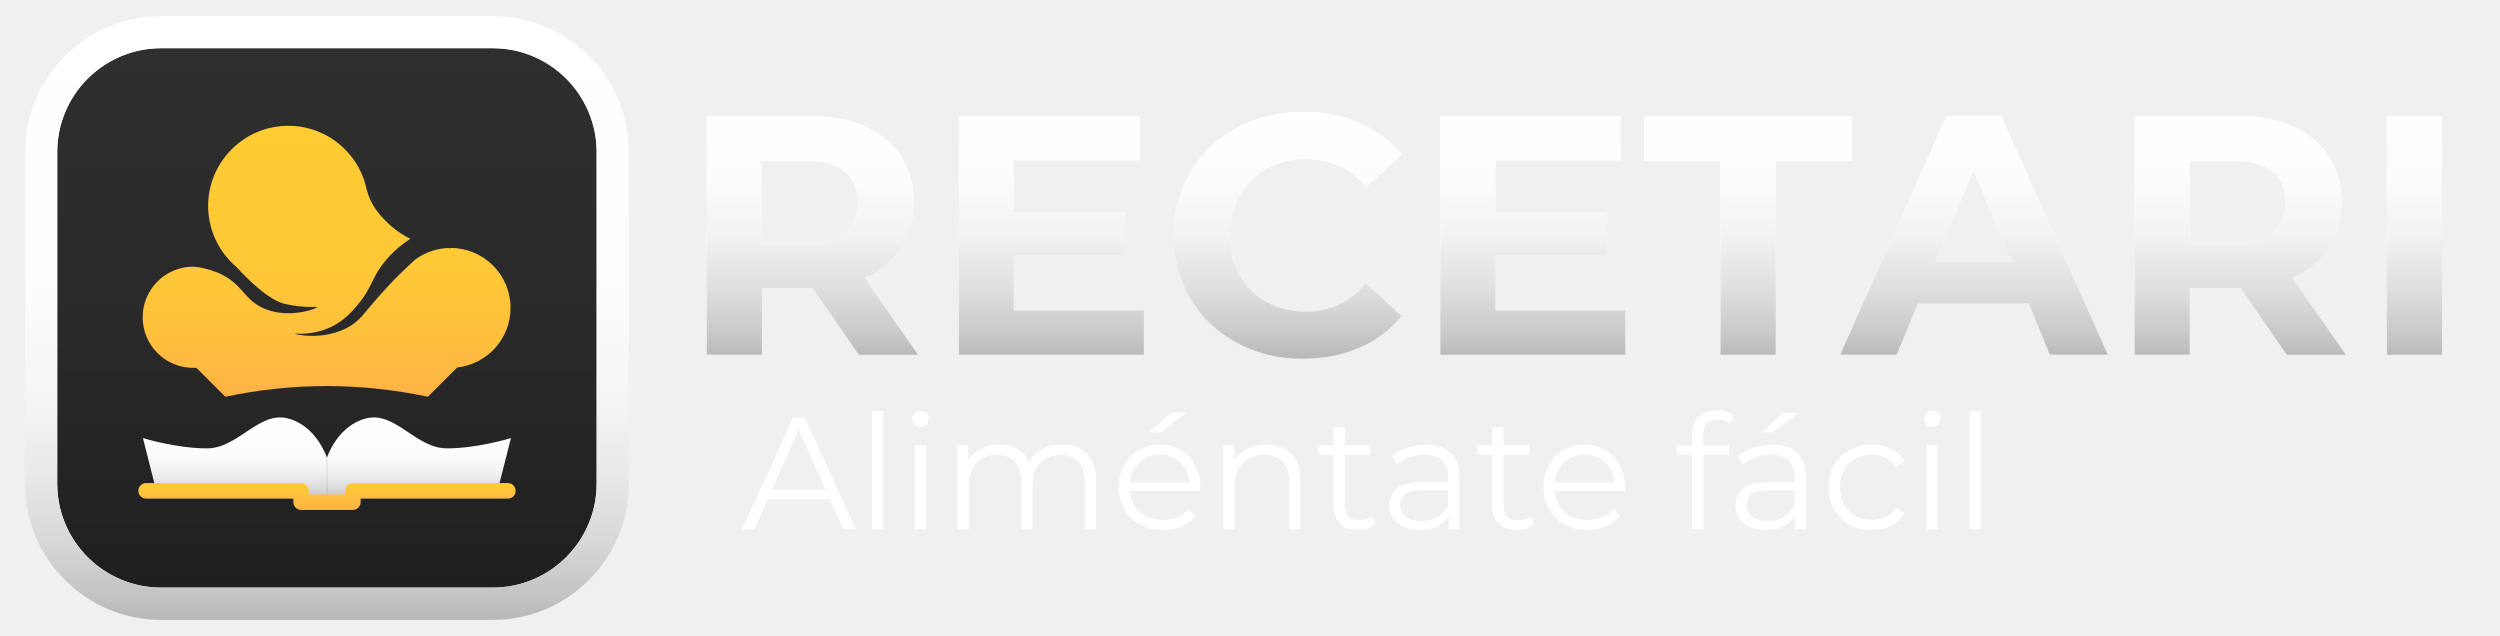
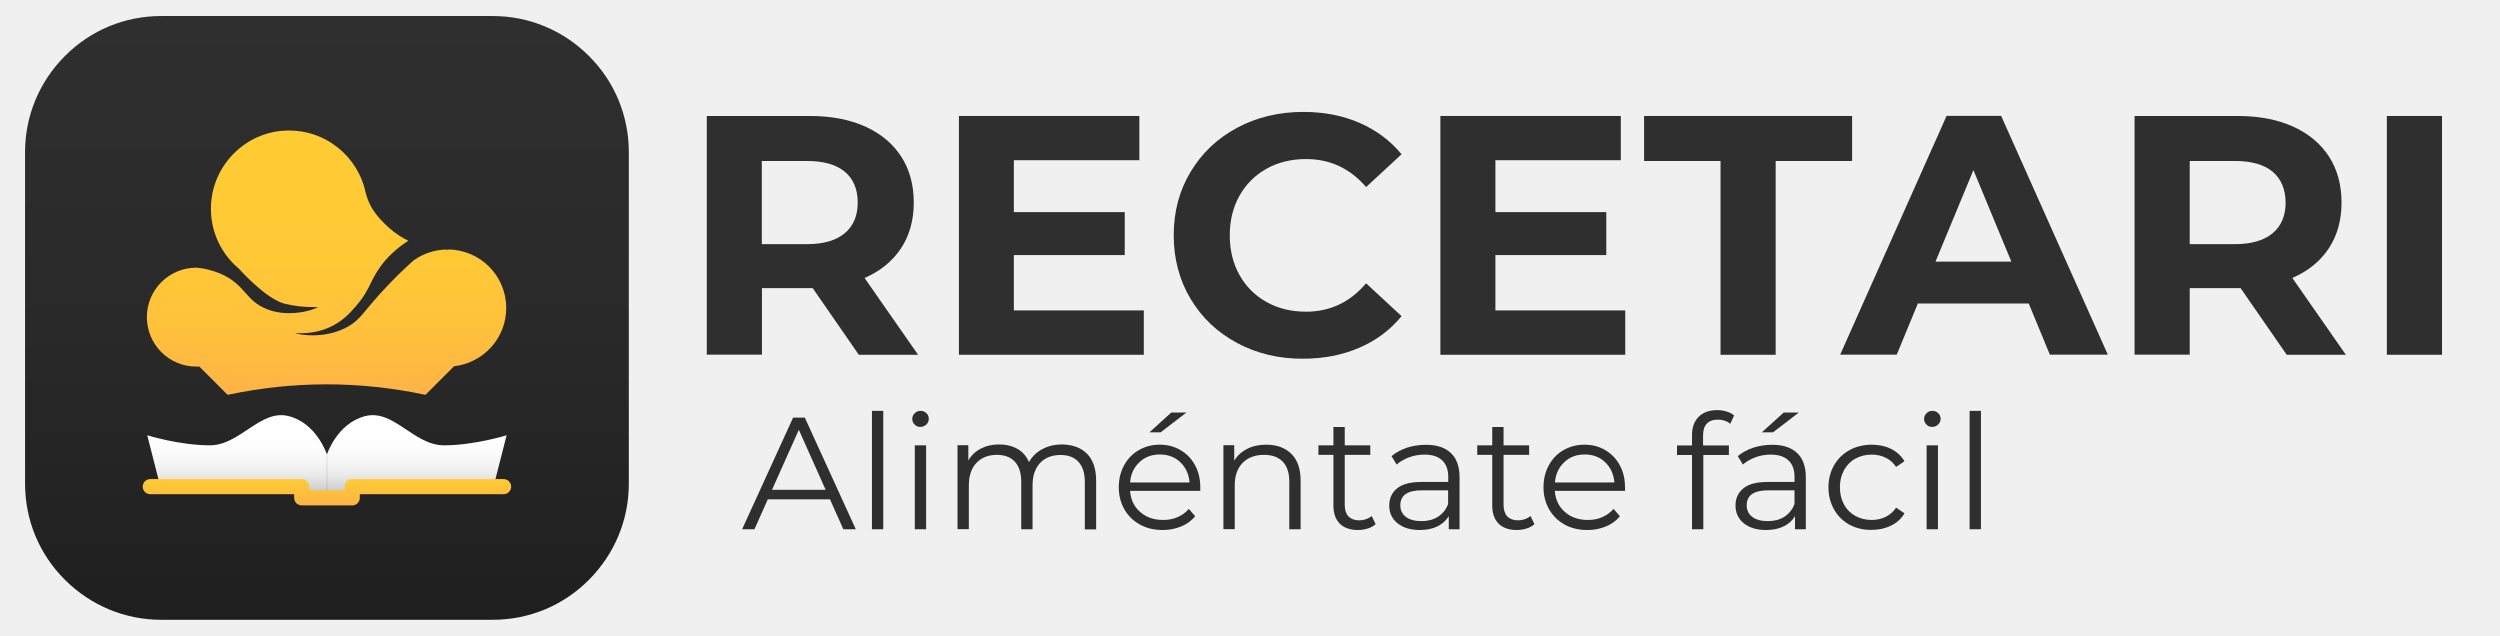
<svg xmlns="http://www.w3.org/2000/svg" version="1.1" id="Nombre_del_proyecto" x="0px" y="0px" viewBox="0 0 1966 500" style="enable-background:new 0 0 1966 500;" xml:space="preserve">
  <style type="text/css">
	.st0{display:none;}
	.st1{display:inline;}
	.st2{fill:#2F2F2F;}
	.st3{fill:#FFFFFF;}
	.st4{fill:none;stroke:#FFFFFF;stroke-width:12.194;stroke-linecap:round;stroke-linejoin:round;stroke-miterlimit:10;}
	.st5{fill:none;stroke:#000000;stroke-width:12.194;stroke-linecap:round;stroke-linejoin:round;stroke-miterlimit:10;}
	.st6{fill:url(#Marco_con_fondo_2_);}
	.st7{fill:url(#SVGID_1_);}
	.st8{fill:url(#SVGID_2_);}
	.st9{fill:none;stroke:url(#SVGID_3_);stroke-width:12.194;stroke-linecap:round;stroke-linejoin:round;stroke-miterlimit:10;}
	.st10{fill:url(#SVGID_4_);}
	.st11{fill:url(#SVGID_5_);}
	.st12{fill:url(#SVGID_6_);}
	.st13{fill:url(#SVGID_7_);}
	.st14{fill:url(#SVGID_8_);}
	.st15{fill:none;stroke:url(#SVGID_9_);stroke-width:12.194;stroke-linecap:round;stroke-linejoin:round;stroke-miterlimit:10;}
	.st16{fill:url(#SVGID_10_);}
	.st17{fill:url(#Marco_con_fondo_3_);}
	.st18{fill:url(#SVGID_11_);}
	.st19{fill:url(#SVGID_12_);}
	.st20{fill:none;stroke:url(#SVGID_13_);stroke-width:11.906;stroke-linecap:round;stroke-linejoin:round;stroke-miterlimit:10;}
	.st21{fill:url(#SVGID_14_);}
	.st22{fill:url(#Fondo_del_marco_1_);}
	.st23{fill:url(#Marco_3_);}
	.st24{fill:url(#SVGID_15_);}
	.st25{fill:url(#SVGID_16_);}
	.st26{fill:none;stroke:url(#SVGID_17_);stroke-width:12.194;stroke-linecap:round;stroke-linejoin:round;stroke-miterlimit:10;}
	.st27{fill:url(#SVGID_18_);}
	.st28{display:none;opacity:0.3;fill:url(#Área_estandarizada_para_el_ícono_2_);}
	.st29{fill:url(#SVGID_19_);}
	.st30{fill:url(#SVGID_20_);}
	.st31{fill:url(#SVGID_21_);}
	.st32{fill:url(#SVGID_22_);}
	.st33{fill:url(#SVGID_23_);}
	.st34{fill:url(#SVGID_24_);}
	.st35{fill:url(#SVGID_25_);}
	.st36{fill:url(#SVGID_26_);}
	.st37{fill:url(#SVGID_27_);}
	.st38{fill:url(#SVGID_28_);}
	.st39{fill:url(#SVGID_29_);}
	.st40{fill:url(#SVGID_30_);}
	.st41{fill:url(#SVGID_31_);}
	.st42{fill:url(#SVGID_32_);}
	.st43{fill:url(#SVGID_33_);}
	.st44{fill:url(#SVGID_34_);}
	.st45{fill:url(#SVGID_35_);}
	.st46{fill:url(#SVGID_36_);}
	.st47{fill:url(#SVGID_37_);}
	.st48{fill:url(#SVGID_38_);}
	.st49{fill:none;stroke:url(#SVGID_39_);stroke-width:15;stroke-linecap:round;stroke-linejoin:round;stroke-miterlimit:10;}
	.st50{fill:url(#SVGID_40_);}
	.st51{display:none;opacity:0.3;fill:url(#Área_estandarizada_para_el_ícono_3_);}
	.st52{fill:#1F1F1F;}
	.st53{fill:url(#Degradado_Oscuro_1_);}
	.st54{fill:#B8B8B8;}
	.st55{fill:url(#Degradado_Claro_1_);}
	.st56{fill:#FFB347;}
	.st57{fill:#FFCC33;}
	.st58{fill:url(#Degradado_Principal_1_);}
	.st59{fill:none;stroke:#EDFF00;stroke-miterlimit:10;}
	.st60{fill:#999999;}
	.st61{display:inline;fill:#AA0707;}
	.st62{display:inline;fill:#DD5757;}
</style>
  <g id="Fondos_1_" class="st0">
-     <rect x="0.1" class="st1" width="1965.8" height="500" />
-   </g>
-   <g id="Oscuro_Horizontal_1_">
-     <g id="Logo_1_">
-       <g id="Marco_1_">
-         <linearGradient id="Fondo_del_marco_1_" gradientUnits="userSpaceOnUse" x1="257.146" y1="37.94" x2="257.146" y2="462.06">
-           <stop offset="0" style="stop-color:#2F2F2F" />
-           <stop offset="0.53" style="stop-color:#292929" />
-           <stop offset="1" style="stop-color:#1F1F1F" />
-         </linearGradient>
-         <path id="Fondo_del_marco" class="st22" d="M387.4,37.9H126.8c-45.2,0-81.8,36.6-81.8,81.8v260.6c0,45.2,36.6,81.8,81.8,81.8     h260.6c45.2,0,81.8-36.6,81.8-81.8V119.7C469.2,74.5,432.6,37.9,387.4,37.9z" />
-         <linearGradient id="Marco_3_" gradientUnits="userSpaceOnUse" x1="257.146" y1="487.34" x2="257.146" y2="12.66">
-           <stop offset="0" style="stop-color:#B8B8B8" />
-           <stop offset="3.082472e-02" style="stop-color:#C1C1C1" />
-           <stop offset="0.129" style="stop-color:#D8D8D8" />
-           <stop offset="0.243" style="stop-color:#E9E9E9" />
-           <stop offset="0.38" style="stop-color:#F6F6F6" />
-           <stop offset="0.565" style="stop-color:#FDFDFD" />
-           <stop offset="1" style="stop-color:#FFFFFF" />
-         </linearGradient>
-         <path id="Marco_2_" class="st23" d="M387.4,37.9c45.2,0,81.8,36.6,81.8,81.8v260.6c0,45.2-36.6,81.8-81.8,81.8H126.8     c-45.2,0-81.8-36.6-81.8-81.8V119.7c0-45.2,36.6-81.8,81.8-81.8H387.4 M387.4,12.7H126.8c-28.6,0-55.5,11.1-75.7,31.4     c-20.2,20.2-31.4,47.1-31.4,75.7v260.6c0,28.6,11.1,55.5,31.4,75.7c20.2,20.2,47.1,31.4,75.7,31.4h260.6     c28.6,0,55.5-11.1,75.7-31.4s31.4-47.1,31.4-75.7V119.7c0-28.6-11.1-55.5-31.4-75.7S416,12.7,387.4,12.7L387.4,12.7z" />
-       </g>
+ </g>
+   <g id="Claro_Horizontal_2_">
+     <g id="Logo_2_">
+       <linearGradient id="Marco_con_fondo_2_" gradientUnits="userSpaceOnUse" x1="257.146" y1="12.66" x2="257.146" y2="487.34">
+         <stop offset="0" style="stop-color:#2F2F2F" />
+         <stop offset="0.53" style="stop-color:#292929" />
+         <stop offset="1" style="stop-color:#1F1F1F" />
+       </linearGradient>
+       <path id="Marco_con_fondo" class="st6" d="M463.1,44c-20.2-20.2-47.1-31.4-75.7-31.4H126.8c-28.6,0-55.5,11.1-75.7,31.4    c-20.2,20.2-31.4,47.1-31.4,75.7v260.6c0,28.6,11.1,55.5,31.4,75.7s47.1,31.4,75.7,31.4h260.6c28.6,0,55.5-11.1,75.7-31.4    s31.4-47.1,31.4-75.7V119.7C494.5,91.1,483.4,64.2,463.1,44z" />
+     </g>
+     <g id="Textos_5_">
      <g>
-         <linearGradient id="SVGID_1_" gradientUnits="userSpaceOnUse" x1="329.496" y1="394.903" x2="329.496" y2="328.322">
-           <stop offset="6.926126e-08" style="stop-color:#B8B8B8" />
-           <stop offset="2.116860e-02" style="stop-color:#BDBDBD" />
-           <stop offset="0.134" style="stop-color:#D5D5D5" />
-           <stop offset="0.262" style="stop-color:#E8E8E8" />
-           <stop offset="0.412" style="stop-color:#F5F5F5" />
-           <stop offset="0.607" style="stop-color:#FDFDFD" />
-           <stop offset="1" style="stop-color:#FFFFFF" />
-         </linearGradient>
-         <path class="st7" d="M257.1,359.9c0,0,8.1-25.2,30.9-30.9c22.8-5.7,39,23.6,63.4,23.6c24.4,0,50.4-8.1,50.4-8.1L391.3,386H277.5     v8.9h-20.3V359.9z" />
-         <linearGradient id="SVGID_2_" gradientUnits="userSpaceOnUse" x1="184.796" y1="394.903" x2="184.796" y2="328.322">
-           <stop offset="6.926126e-08" style="stop-color:#B8B8B8" />
-           <stop offset="2.116860e-02" style="stop-color:#BDBDBD" />
-           <stop offset="0.134" style="stop-color:#D5D5D5" />
-           <stop offset="0.262" style="stop-color:#E8E8E8" />
-           <stop offset="0.412" style="stop-color:#F5F5F5" />
-           <stop offset="0.607" style="stop-color:#FDFDFD" />
-           <stop offset="1" style="stop-color:#FFFFFF" />
-         </linearGradient>
-         <path class="st8" d="M257.1,359.9c0,0-8.1-25.2-30.9-30.9c-22.8-5.7-39,23.6-63.4,23.6s-50.4-8.1-50.4-8.1l10.5,41.5h113.9v8.9     h20.3V359.9z" />
-         <g>
-           <linearGradient id="SVGID_3_" gradientUnits="userSpaceOnUse" x1="257.146" y1="379.864" x2="257.146" y2="401">
-             <stop offset="0" style="stop-color:#FFCC33" />
-             <stop offset="1" style="stop-color:#FFB347" />
-           </linearGradient>
-           <polyline class="st9" points="114.9,386 236.8,386 236.8,394.9 277.5,394.9 277.5,386 399.4,386     " />
-         </g>
-         <linearGradient id="SVGID_4_" gradientUnits="userSpaceOnUse" x1="257.146" y1="99" x2="257.146" y2="311.985">
-           <stop offset="0" style="stop-color:#FFCC33" />
-           <stop offset="0.473" style="stop-color:#FFC935" />
-           <stop offset="0.764" style="stop-color:#FFC13C" />
-           <stop offset="1" style="stop-color:#FFB347" />
-         </linearGradient>
-         <path class="st10" d="M186.3,210.3c-14.3-12-23.2-30.2-22.6-50.5c1.1-32.7,27.5-59.4,60.2-60.8c31.7-1.4,58.5,20.7,64.5,50.3     c2.9,10.6,8,18.2,18.3,27.7c5.2,4.7,10.7,8.2,16,10.8c-5,3.2-9.1,6.5-12.6,9.8c-5.2,4.9-8.9,9.6-11.6,13.6     c-2.3,3.5-4,6.7-5.5,9.8c-3,6-5.7,11.7-12.4,19.5c-4.1,4.8-9.4,10.8-17.9,15.4c-15.7,8.6-30.9,6.1-30.9,6.5     c0,0.5,23.2,6,43.1-5.7c8.8-5.2,11-10.2,24.4-25.2c3.4-3.8,6.7-7.3,9.8-10.6c3.4-3.5,6.7-6.7,9.6-9.5c3-2.9,5.8-5.4,8.1-7.5     c0,0,0,0,0,0h0c0.3-0.2,0.6-0.4,0.9-0.6c7.4-5.1,16.2-8.1,25.8-8.3l-0.2,0.8l1.1-0.8c26,0,47.1,21.1,47.1,47.1     c0,24.3-18.4,44.3-42,46.9l-23,23c-53.1-11.2-106.2-11.2-159.3,0l-22.8-22.8c-0.8,0-1.6,0.1-2.4,0.1c-22,0-39.8-17.8-39.8-39.8     s17.8-39.8,39.8-39.8c3.8,0.3,8.9,1.1,14.5,3c1.2,0.4,2.4,0.8,3.6,1.3c0,0,0,0,0.1,0c1,0.4,2,0.8,3,1.3c17,8.1,18.3,18.9,31.7,26     c19.9,10.6,44.8,1.4,44.7,0c0,0-12.2,0.9-26-2.4C207.9,235,186.3,210.3,186.3,210.3z" />
-       </g>
-     </g>
-     <linearGradient id="Área_estandarizada_para_el_ícono_2_" gradientUnits="userSpaceOnUse" x1="257.146" y1="401" x2="257.146" y2="99">
-       <stop offset="0" style="stop-color:#B8B8B8" />
-       <stop offset="0.106" style="stop-color:#C9C9C9" />
-       <stop offset="0.3" style="stop-color:#E1E1E1" />
-       <stop offset="0.505" style="stop-color:#F2F2F2" />
-       <stop offset="0.728" style="stop-color:#FCFCFC" />
-       <stop offset="1" style="stop-color:#FFFFFF" />
-     </linearGradient>
-     <rect id="Área_estandarizada_para_el_ícono_1_" x="106.1" y="99" class="st28" width="302" height="302" />
-     <g id="Textos_1_">
-       <g>
-         <path class="st3" d="M652.7,392.7h-48.9l-10.5,23.5h-9.7l40.1-87.8h9.2l40.1,87.8h-9.8L652.7,392.7z M649.3,385.2l-21.1-47.2     l-21.1,47.2H649.3z" />
-         <path class="st3" d="M685.7,323.1h8.9v93.1h-8.9V323.1z" />
-         <path class="st3" d="M719.3,333.9c-1.3-1.3-1.9-2.8-1.9-4.5c0-1.7,0.6-3.1,1.9-4.4c1.3-1.3,2.8-1.9,4.6-1.9     c1.8,0,3.4,0.6,4.6,1.8c1.3,1.2,1.9,2.7,1.9,4.3c0,1.8-0.6,3.4-1.9,4.6c-1.3,1.3-2.8,1.9-4.6,1.9     C722.1,335.8,720.6,335.2,719.3,333.9z M719.4,350.2h8.9v66h-8.9V350.2z" />
-         <path class="st3" d="M854.9,356.9c4.7,4.8,7.1,11.8,7.1,21.1v38.3h-8.9v-37.4c0-6.9-1.7-12.1-5-15.7c-3.3-3.6-8-5.4-14-5.4     c-6.9,0-12.2,2.1-16.2,6.3c-3.9,4.2-5.9,10.1-5.9,17.5v34.6h-8.9v-37.4c0-6.9-1.7-12.1-5-15.7c-3.3-3.6-8-5.4-14.1-5.4     c-6.8,0-12.1,2.1-16.1,6.3c-4,4.2-6,10.1-6,17.5v34.6h-8.9v-66h8.5v12c2.3-4,5.6-7.1,9.8-9.3c4.2-2.2,9-3.3,14.4-3.3     c5.5,0,10.3,1.2,14.4,3.5c4.1,2.3,7.1,5.8,9.1,10.4c2.4-4.3,5.9-7.8,10.5-10.2c4.6-2.5,9.8-3.7,15.6-3.7     C843.7,349.7,850.2,352.1,854.9,356.9z" />
-         <path class="st3" d="M943.9,386h-55.2c0.5,6.9,3.1,12.4,7.9,16.6c4.8,4.2,10.8,6.3,18.1,6.3c4.1,0,7.9-0.7,11.3-2.2     c3.4-1.5,6.4-3.6,8.9-6.5l5,5.8c-2.9,3.5-6.6,6.2-11,8c-4.4,1.8-9.2,2.8-14.5,2.8c-6.8,0-12.8-1.4-18-4.3     c-5.2-2.9-9.3-6.9-12.2-12c-2.9-5.1-4.4-10.9-4.4-17.3c0-6.4,1.4-12.2,4.2-17.3c2.8-5.1,6.6-9.1,11.5-11.9     c4.9-2.8,10.4-4.3,16.5-4.3c6.1,0,11.6,1.4,16.4,4.3c4.8,2.8,8.7,6.8,11.4,11.9c2.8,5.1,4.1,10.8,4.1,17.4L943.9,386z M896,363.5     c-4.3,4.1-6.8,9.3-7.3,15.9h46.8c-0.6-6.5-3-11.8-7.3-15.9c-4.3-4.1-9.7-6.1-16.1-6.1C905.7,357.4,900.3,359.4,896,363.5z      M921.1,324.4H933l-20.3,15.6h-8.8L921.1,324.4z" />
-         <path class="st3" d="M1015.5,356.9c4.9,4.8,7.3,11.8,7.3,21v38.3h-8.9v-37.4c0-6.9-1.7-12.1-5.1-15.7c-3.4-3.6-8.3-5.4-14.7-5.4     c-7.1,0-12.7,2.1-16.9,6.3c-4.1,4.2-6.2,10.1-6.2,17.5v34.6h-8.9v-66h8.5v12.2c2.4-4,5.8-7.1,10.1-9.3c4.3-2.2,9.3-3.3,15-3.3     C1004.1,349.7,1010.6,352.1,1015.5,356.9z" />
-         <path class="st3" d="M1081.8,412.2c-1.7,1.5-3.7,2.7-6.2,3.4c-2.5,0.8-5,1.2-7.7,1.2c-6.2,0-11-1.7-14.3-5c-3.3-3.3-5-8.1-5-14.2     v-39.9h-11.8v-7.5h11.8v-14.4h8.9v14.4h20.1v7.5h-20.1v39.4c0,3.9,1,6.9,2.9,9c2,2,4.8,3.1,8.5,3.1c1.8,0,3.6-0.3,5.3-0.9     c1.7-0.6,3.2-1.4,4.5-2.5L1081.8,412.2z" />
-         <path class="st3" d="M1140.9,356.2c4.6,4.3,6.9,10.7,6.9,19.1v40.9h-8.5v-10.3c-2,3.4-5,6.1-8.8,8c-3.9,1.9-8.5,2.9-13.9,2.9     c-7.4,0-13.2-1.8-17.6-5.3c-4.3-3.5-6.5-8.2-6.5-13.9c0-5.6,2-10.1,6.1-13.5c4.1-3.4,10.5-5.1,19.4-5.1h20.9v-4     c0-5.7-1.6-10-4.8-13c-3.2-3-7.8-4.5-13.9-4.5c-4.2,0-8.2,0.7-12,2.1c-3.8,1.4-7.1,3.3-9.9,5.7l-4-6.6c3.3-2.8,7.4-5,12-6.6     c4.7-1.5,9.6-2.3,14.8-2.3C1129.7,349.7,1136.3,351.9,1140.9,356.2z M1130.8,406.4c3.6-2.3,6.3-5.6,8-10v-10.8h-20.7     c-11.3,0-16.9,3.9-16.9,11.8c0,3.8,1.5,6.9,4.4,9.1c2.9,2.2,7,3.3,12.3,3.3C1122.9,409.8,1127.2,408.7,1130.8,406.4z" />
-         <path class="st3" d="M1206.7,412.2c-1.7,1.5-3.7,2.7-6.2,3.4c-2.5,0.8-5,1.2-7.7,1.2c-6.2,0-11-1.7-14.3-5c-3.3-3.3-5-8.1-5-14.2     v-39.9h-11.8v-7.5h11.8v-14.4h8.9v14.4h20.1v7.5h-20.1v39.4c0,3.9,1,6.9,2.9,9c2,2,4.8,3.1,8.5,3.1c1.8,0,3.6-0.3,5.3-0.9     c1.7-0.6,3.2-1.4,4.5-2.5L1206.7,412.2z" />
-         <path class="st3" d="M1277.9,386h-55.2c0.5,6.9,3.1,12.4,7.9,16.6c4.8,4.2,10.8,6.3,18.1,6.3c4.1,0,7.9-0.7,11.3-2.2     c3.4-1.5,6.4-3.6,8.9-6.5l5,5.8c-2.9,3.5-6.6,6.2-11,8c-4.4,1.8-9.2,2.8-14.5,2.8c-6.8,0-12.8-1.4-18-4.3     c-5.2-2.9-9.3-6.9-12.2-12c-2.9-5.1-4.4-10.9-4.4-17.3c0-6.4,1.4-12.2,4.2-17.3c2.8-5.1,6.6-9.1,11.5-11.9     c4.9-2.8,10.4-4.3,16.5-4.3c6.1,0,11.6,1.4,16.4,4.3c4.8,2.8,8.7,6.8,11.4,11.9c2.8,5.1,4.1,10.8,4.1,17.4L1277.9,386z      M1230.1,363.5c-4.3,4.1-6.8,9.3-7.3,15.9h46.8c-0.6-6.5-3-11.8-7.3-15.9c-4.3-4.1-9.7-6.1-16.1-6.1     C1239.7,357.4,1234.4,359.4,1230.1,363.5z" />
-         <path class="st3" d="M1342.2,333.2c-2,2.1-2.9,5.2-2.9,9.3v7.8h20.3v7.5h-20.1v58.4h-8.9v-58.4h-11.8v-7.5h11.8v-8.2     c0-6,1.7-10.8,5.2-14.3c3.5-3.5,8.4-5.3,14.7-5.3c2.5,0,4.9,0.4,7.3,1.1c2.3,0.7,4.3,1.7,5.9,3.1l-3,6.6     c-2.6-2.2-5.9-3.3-9.8-3.3C1347,330,1344.1,331.1,1342.2,333.2z" />
-         <path class="st3" d="M1413.2,356.2c4.6,4.3,6.9,10.7,6.9,19.1v40.9h-8.5v-10.3c-2,3.4-5,6.1-8.8,8c-3.9,1.9-8.5,2.9-13.9,2.9     c-7.4,0-13.2-1.8-17.6-5.3c-4.3-3.5-6.5-8.2-6.5-13.9c0-5.6,2-10.1,6.1-13.5c4.1-3.4,10.5-5.1,19.4-5.1h20.9v-4     c0-5.7-1.6-10-4.8-13c-3.2-3-7.8-4.5-13.9-4.5c-4.2,0-8.2,0.7-12,2.1c-3.8,1.4-7.1,3.3-9.9,5.7l-4-6.6c3.3-2.8,7.4-5,12-6.6     c4.7-1.5,9.6-2.3,14.8-2.3C1402,349.7,1408.6,351.9,1413.2,356.2z M1403.2,406.4c3.6-2.3,6.3-5.6,8-10v-10.8h-20.7     c-11.3,0-16.9,3.9-16.9,11.8c0,3.8,1.5,6.9,4.4,9.1c2.9,2.2,7,3.3,12.3,3.3C1395.3,409.8,1399.6,408.7,1403.2,406.4z      M1402.7,324.4h11.9l-20.3,15.6h-8.8L1402.7,324.4z" />
-         <path class="st3" d="M1454.4,412.6c-5.1-2.8-9.2-6.8-12.1-12c-2.9-5.1-4.4-10.9-4.4-17.4c0-6.4,1.5-12.2,4.4-17.3     c2.9-5.1,7-9.1,12.1-11.9c5.1-2.8,11-4.3,17.5-4.3c5.7,0,10.8,1.1,15.2,3.3c4.5,2.2,8,5.5,10.6,9.7l-6.6,4.5     c-2.2-3.3-4.9-5.7-8.3-7.3c-3.3-1.6-7-2.4-10.9-2.4c-4.8,0-9,1.1-12.9,3.2c-3.8,2.1-6.8,5.2-8.9,9.1c-2.1,3.9-3.2,8.4-3.2,13.4     c0,5.1,1.1,9.6,3.2,13.5c2.1,3.9,5.1,6.9,8.9,9c3.8,2.1,8.1,3.2,12.9,3.2c3.9,0,7.6-0.8,10.9-2.4c3.3-1.6,6.1-4,8.3-7.3l6.6,4.5     c-2.6,4.3-6.1,7.5-10.7,9.7c-4.5,2.2-9.6,3.3-15.2,3.3C1465.4,416.8,1459.5,415.4,1454.4,412.6z" />
-         <path class="st3" d="M1515,333.9c-1.3-1.3-1.9-2.8-1.9-4.5c0-1.7,0.6-3.1,1.9-4.4c1.3-1.3,2.8-1.9,4.6-1.9c1.8,0,3.4,0.6,4.6,1.8     c1.3,1.2,1.9,2.7,1.9,4.3c0,1.8-0.6,3.4-1.9,4.6c-1.3,1.3-2.8,1.9-4.6,1.9C1517.8,335.8,1516.3,335.2,1515,333.9z M1515.1,350.2     h8.9v66h-8.9V350.2z" />
-         <path class="st3" d="M1548.9,323.1h8.9v93.1h-8.9V323.1z" />
+         <path class="st2" d="M652.7,392.7h-48.9l-10.5,23.5h-9.7l40.1-87.8h9.2l40.1,87.8h-9.8L652.7,392.7z M649.3,385.2l-21.1-47.2     l-21.1,47.2H649.3z" />
+         <path class="st2" d="M685.7,323.1h8.9v93.1h-8.9V323.1z" />
+         <path class="st2" d="M719.3,333.9c-1.3-1.3-1.9-2.8-1.9-4.5c0-1.7,0.6-3.1,1.9-4.4s2.8-1.9,4.6-1.9c1.8,0,3.4,0.6,4.6,1.8     c1.3,1.2,1.9,2.7,1.9,4.3c0,1.8-0.6,3.4-1.9,4.6s-2.8,1.9-4.6,1.9C722.1,335.8,720.6,335.2,719.3,333.9z M719.4,350.2h8.9v66     h-8.9V350.2z" />
+         <path class="st2" d="M854.9,356.9c4.7,4.8,7.1,11.8,7.1,21.1v38.3h-8.9v-37.4c0-6.9-1.7-12.1-5-15.7c-3.3-3.6-8-5.4-14-5.4     c-6.9,0-12.2,2.1-16.2,6.3c-3.9,4.2-5.9,10.1-5.9,17.5v34.6h-8.9v-37.4c0-6.9-1.7-12.1-5-15.7c-3.3-3.6-8-5.4-14.1-5.4     c-6.8,0-12.1,2.1-16.1,6.3c-4,4.2-6,10.1-6,17.5v34.6h-8.9v-66h8.5v12c2.3-4,5.6-7.1,9.8-9.3c4.2-2.2,9-3.3,14.4-3.3     c5.5,0,10.3,1.2,14.4,3.5c4.1,2.3,7.1,5.8,9.1,10.4c2.4-4.3,5.9-7.8,10.5-10.2c4.6-2.5,9.8-3.7,15.6-3.7     C843.7,349.7,850.2,352.1,854.9,356.9z" />
+         <path class="st2" d="M943.9,386h-55.2c0.5,6.9,3.1,12.4,7.9,16.6c4.8,4.2,10.8,6.3,18.1,6.3c4.1,0,7.9-0.7,11.3-2.2     c3.4-1.5,6.4-3.6,8.9-6.5l5,5.8c-2.9,3.5-6.6,6.2-11,8c-4.4,1.8-9.2,2.8-14.5,2.8c-6.8,0-12.8-1.4-18-4.3     c-5.2-2.9-9.3-6.9-12.2-12c-2.9-5.1-4.4-10.9-4.4-17.3c0-6.4,1.4-12.2,4.2-17.3c2.8-5.1,6.6-9.1,11.5-11.9     c4.9-2.8,10.4-4.3,16.5-4.3c6.1,0,11.6,1.4,16.4,4.3c4.8,2.8,8.7,6.8,11.4,11.9c2.8,5.1,4.1,10.8,4.1,17.4L943.9,386z M896,363.5     c-4.3,4.1-6.8,9.3-7.3,15.9h46.8c-0.6-6.5-3-11.8-7.3-15.9c-4.3-4.1-9.7-6.1-16.1-6.1C905.7,357.4,900.3,359.4,896,363.5z      M921.1,324.4H933l-20.3,15.6h-8.8L921.1,324.4z" />
+         <path class="st2" d="M1015.5,356.9c4.9,4.8,7.3,11.8,7.3,21v38.3h-8.9v-37.4c0-6.9-1.7-12.1-5.1-15.7c-3.4-3.6-8.3-5.4-14.7-5.4     c-7.1,0-12.7,2.1-16.9,6.3c-4.1,4.2-6.2,10.1-6.2,17.5v34.6h-8.9v-66h8.5v12.2c2.4-4,5.8-7.1,10.1-9.3c4.3-2.2,9.3-3.3,15-3.3     C1004.1,349.7,1010.6,352.1,1015.5,356.9z" />
+         <path class="st2" d="M1081.8,412.2c-1.7,1.5-3.7,2.7-6.2,3.4c-2.5,0.8-5,1.2-7.7,1.2c-6.2,0-11-1.7-14.3-5c-3.3-3.3-5-8.1-5-14.2     v-39.9h-11.8v-7.5h11.8v-14.4h8.9v14.4h20.1v7.5h-20.1v39.4c0,3.9,1,6.9,2.9,9c2,2,4.8,3.1,8.5,3.1c1.8,0,3.6-0.3,5.3-0.9     c1.7-0.6,3.2-1.4,4.5-2.5L1081.8,412.2z" />
+         <path class="st2" d="M1140.9,356.2c4.6,4.3,6.9,10.7,6.9,19.1v40.9h-8.5v-10.3c-2,3.4-5,6.1-8.8,8c-3.9,1.9-8.5,2.9-13.9,2.9     c-7.4,0-13.2-1.8-17.6-5.3c-4.3-3.5-6.5-8.2-6.5-13.9c0-5.6,2-10.1,6.1-13.5c4.1-3.4,10.5-5.1,19.4-5.1h20.9v-4     c0-5.7-1.6-10-4.8-13c-3.2-3-7.8-4.5-13.9-4.5c-4.2,0-8.2,0.7-12,2.1c-3.8,1.4-7.1,3.3-9.9,5.7l-4-6.6c3.3-2.8,7.4-5,12-6.6     c4.7-1.5,9.6-2.3,14.8-2.3C1129.7,349.7,1136.3,351.9,1140.9,356.2z M1130.8,406.4c3.6-2.3,6.3-5.6,8-10v-10.8h-20.7     c-11.3,0-16.9,3.9-16.9,11.8c0,3.8,1.5,6.9,4.4,9.1c2.9,2.2,7,3.3,12.3,3.3C1122.9,409.8,1127.2,408.7,1130.8,406.4z" />
+         <path class="st2" d="M1206.7,412.2c-1.7,1.5-3.7,2.7-6.2,3.4c-2.5,0.8-5,1.2-7.7,1.2c-6.2,0-11-1.7-14.3-5c-3.3-3.3-5-8.1-5-14.2     v-39.9h-11.8v-7.5h11.8v-14.4h8.9v14.4h20.1v7.5h-20.1v39.4c0,3.9,1,6.9,2.9,9c2,2,4.8,3.1,8.5,3.1c1.8,0,3.6-0.3,5.3-0.9     c1.7-0.6,3.2-1.4,4.5-2.5L1206.7,412.2z" />
+         <path class="st2" d="M1277.9,386h-55.2c0.5,6.9,3.1,12.4,7.9,16.6c4.8,4.2,10.8,6.3,18.1,6.3c4.1,0,7.9-0.7,11.3-2.2     c3.4-1.5,6.4-3.6,8.9-6.5l5,5.8c-2.9,3.5-6.6,6.2-11,8c-4.4,1.8-9.2,2.8-14.5,2.8c-6.8,0-12.8-1.4-18-4.3     c-5.2-2.9-9.3-6.9-12.2-12c-2.9-5.1-4.4-10.9-4.4-17.3c0-6.4,1.4-12.2,4.2-17.3c2.8-5.1,6.6-9.1,11.5-11.9     c4.9-2.8,10.4-4.3,16.5-4.3c6.1,0,11.6,1.4,16.4,4.3c4.8,2.8,8.7,6.8,11.4,11.9c2.8,5.1,4.1,10.8,4.1,17.4L1277.9,386z      M1230.1,363.5c-4.3,4.1-6.8,9.3-7.3,15.9h46.8c-0.6-6.5-3-11.8-7.3-15.9c-4.3-4.1-9.7-6.1-16.1-6.1     C1239.7,357.4,1234.4,359.4,1230.1,363.5z" />
+         <path class="st2" d="M1342.2,333.2c-2,2.1-2.9,5.2-2.9,9.3v7.8h20.3v7.5h-20.1v58.4h-8.9v-58.4h-11.8v-7.5h11.8v-8.2     c0-6,1.7-10.8,5.2-14.3c3.5-3.5,8.4-5.3,14.7-5.3c2.5,0,4.9,0.4,7.3,1.1c2.3,0.7,4.3,1.7,5.9,3.1l-3,6.6     c-2.6-2.2-5.9-3.3-9.8-3.3C1347,330,1344.1,331.1,1342.2,333.2z" />
+         <path class="st2" d="M1413.2,356.2c4.6,4.3,6.9,10.7,6.9,19.1v40.9h-8.5v-10.3c-2,3.4-5,6.1-8.8,8c-3.9,1.9-8.5,2.9-13.9,2.9     c-7.4,0-13.2-1.8-17.6-5.3c-4.3-3.5-6.5-8.2-6.5-13.9c0-5.6,2-10.1,6.1-13.5c4.1-3.4,10.5-5.1,19.4-5.1h20.9v-4     c0-5.7-1.6-10-4.8-13c-3.2-3-7.8-4.5-13.9-4.5c-4.2,0-8.2,0.7-12,2.1c-3.8,1.4-7.1,3.3-9.9,5.7l-4-6.6c3.3-2.8,7.4-5,12-6.6     c4.7-1.5,9.6-2.3,14.8-2.3C1402,349.7,1408.6,351.9,1413.2,356.2z M1403.2,406.4c3.6-2.3,6.3-5.6,8-10v-10.8h-20.7     c-11.3,0-16.9,3.9-16.9,11.8c0,3.8,1.5,6.9,4.4,9.1c2.9,2.2,7,3.3,12.3,3.3C1395.3,409.8,1399.6,408.7,1403.2,406.4z      M1402.7,324.4h11.9l-20.3,15.6h-8.8L1402.7,324.4z" />
+         <path class="st2" d="M1454.4,412.6c-5.1-2.8-9.2-6.8-12.1-12c-2.9-5.1-4.4-10.9-4.4-17.4c0-6.4,1.5-12.2,4.4-17.3     c2.9-5.1,7-9.1,12.1-11.9c5.1-2.8,11-4.3,17.5-4.3c5.7,0,10.8,1.1,15.2,3.3c4.5,2.2,8,5.5,10.6,9.7l-6.6,4.5     c-2.2-3.3-4.9-5.7-8.3-7.3c-3.3-1.6-7-2.4-10.9-2.4c-4.8,0-9,1.1-12.9,3.2c-3.8,2.1-6.8,5.2-8.9,9.1s-3.2,8.4-3.2,13.4     c0,5.1,1.1,9.6,3.2,13.5c2.1,3.9,5.1,6.9,8.9,9c3.8,2.1,8.1,3.2,12.9,3.2c3.9,0,7.6-0.8,10.9-2.4c3.3-1.6,6.1-4,8.3-7.3l6.6,4.5     c-2.6,4.3-6.1,7.5-10.7,9.7c-4.5,2.2-9.6,3.3-15.2,3.3C1465.4,416.8,1459.5,415.4,1454.4,412.6z" />
+         <path class="st2" d="M1515,333.9c-1.3-1.3-1.9-2.8-1.9-4.5c0-1.7,0.6-3.1,1.9-4.4s2.8-1.9,4.6-1.9c1.8,0,3.4,0.6,4.6,1.8     c1.3,1.2,1.9,2.7,1.9,4.3c0,1.8-0.6,3.4-1.9,4.6s-2.8,1.9-4.6,1.9C1517.8,335.8,1516.3,335.2,1515,333.9z M1515.1,350.2h8.9v66     h-8.9V350.2z" />
+         <path class="st2" d="M1548.9,323.1h8.9v93.1h-8.9V323.1z" />
      </g>
      <g>
        <g>
          <path class="st3" d="M675.3,278.9l-36.2-52.3h-2.1h-37.8v52.3h-43.4V91.2h81.3c16.6,0,31.1,2.8,43.3,8.3      c12.2,5.5,21.7,13.4,28.3,23.6c6.6,10.2,9.9,22.3,9.9,36.2s-3.4,26-10.1,36.1c-6.7,10.1-16.2,17.8-28.6,23.2l42.1,60.4H675.3z       M664.3,135c-6.8-5.6-16.7-8.4-29.8-8.4h-35.4V192h35.4c13,0,23-2.9,29.8-8.6c6.8-5.7,10.2-13.8,10.2-24.1      C674.5,148.8,671.1,140.7,664.3,135z" />
          <path class="st3" d="M899.5,244.1v34.9H754.1V91.2H896V126h-98.7v40.8h87.2v33.8h-87.2v43.5H899.5z" />
-           <path class="st3" d="M972.8,269.7c-15.5-8.3-27.6-19.9-36.5-34.6c-8.8-14.8-13.3-31.4-13.3-50c0-18.6,4.4-35.3,13.3-50      c8.9-14.8,21-26.3,36.5-34.6c15.5-8.3,32.9-12.5,52.2-12.5c16.3,0,31,2.9,44.1,8.6c13.1,5.7,24.2,13.9,33.1,24.7l-27.9,25.8      c-12.7-14.7-28.4-22-47.2-22c-11.6,0-22,2.5-31.1,7.6s-16.2,12.2-21.3,21.3c-5.1,9.1-7.6,19.5-7.6,31.1c0,11.6,2.5,22,7.6,31.1      c5.1,9.1,12.2,16.2,21.3,21.3c9.1,5.1,19.5,7.6,31.1,7.6c18.8,0,34.5-7.4,47.2-22.3l27.9,25.8c-8.9,10.9-20,19.2-33.3,24.9      c-13.2,5.7-28,8.6-44.3,8.6C1005.6,282.2,988.3,278,972.8,269.7z" />
+           <path class="st3" d="M972.8,269.7c-15.5-8.3-27.6-19.8-36.5-34.6c-8.8-14.8-13.3-31.4-13.3-50c0-18.6,4.4-35.3,13.3-50      c8.9-14.8,21-26.3,36.5-34.6c15.5-8.3,32.9-12.5,52.2-12.5c16.3,0,31,2.9,44.1,8.6c13.1,5.7,24.2,13.9,33.1,24.7l-27.9,25.8      c-12.7-14.7-28.4-22-47.2-22c-11.6,0-22,2.5-31.1,7.6c-9.1,5.1-16.2,12.2-21.3,21.3c-5.1,9.1-7.6,19.5-7.6,31.1      c0,11.6,2.5,22,7.6,31.1c5.1,9.1,12.2,16.2,21.3,21.3c9.1,5.1,19.5,7.6,31.1,7.6c18.8,0,34.5-7.4,47.2-22.3l27.9,25.8      c-8.9,10.9-20,19.2-33.3,24.9c-13.2,5.7-28,8.6-44.3,8.6C1005.6,282.2,988.3,278,972.8,269.7z" />
          <path class="st3" d="M1278.1,244.1v34.9h-145.4V91.2h141.9V126H1176v40.8h87.2v33.8H1176v43.5H1278.1z" />
          <path class="st3" d="M1353,126.6h-60.1V91.2h163.6v35.4h-60.1v152.4H1353V126.6z" />
          <path class="st3" d="M1595.4,238.7h-87.2l-16.6,40.2h-44.5l83.7-187.8h42.9l83.9,187.8H1612L1595.4,238.7z M1581.7,205.7      l-29.8-71.9l-29.8,71.9H1581.7z" />
          <path class="st3" d="M1798.2,278.9l-36.2-52.3h-2.1H1722v52.3h-43.4V91.2h81.3c16.6,0,31.1,2.8,43.3,8.3      c12.2,5.5,21.7,13.4,28.3,23.6c6.6,10.2,9.9,22.3,9.9,36.2s-3.4,26-10.1,36.1c-6.7,10.1-16.2,17.8-28.6,23.2l42.1,60.4H1798.2z       M1787.2,135c-6.8-5.6-16.7-8.4-29.8-8.4H1722V192h35.4c13,0,23-2.9,29.8-8.6c6.8-5.7,10.2-13.8,10.2-24.1      C1797.3,148.8,1793.9,140.7,1787.2,135z" />
          <path class="st3" d="M1877,91.2h43.4v187.8H1877V91.2z" />
        </g>
        <g>
-           <linearGradient id="SVGID_5_" gradientUnits="userSpaceOnUse" x1="1238.046" y1="282.165" x2="1238.046" y2="87.957">
-             <stop offset="0" style="stop-color:#B8B8B8" />
-             <stop offset="0.106" style="stop-color:#C9C9C9" />
-             <stop offset="0.3" style="stop-color:#E1E1E1" />
-             <stop offset="0.505" style="stop-color:#F2F2F2" />
-             <stop offset="0.728" style="stop-color:#FCFCFC" />
-             <stop offset="1" style="stop-color:#FFFFFF" />
-           </linearGradient>
-           <path class="st11" d="M675.3,278.9l-36.2-52.3h-2.1h-37.8v52.3h-43.4V91.2h81.3c16.6,0,31.1,2.8,43.3,8.3      c12.2,5.5,21.7,13.4,28.3,23.6c6.6,10.2,9.9,22.3,9.9,36.2s-3.4,26-10.1,36.1c-6.7,10.1-16.2,17.8-28.6,23.2l42.1,60.4H675.3z       M664.3,135c-6.8-5.6-16.7-8.4-29.8-8.4h-35.4V192h35.4c13,0,23-2.9,29.8-8.6c6.8-5.7,10.2-13.8,10.2-24.1      C674.5,148.8,671.1,140.7,664.3,135z" />
-           <linearGradient id="SVGID_6_" gradientUnits="userSpaceOnUse" x1="1238.046" y1="282.165" x2="1238.046" y2="87.957">
-             <stop offset="0" style="stop-color:#B8B8B8" />
-             <stop offset="0.106" style="stop-color:#C9C9C9" />
-             <stop offset="0.3" style="stop-color:#E1E1E1" />
-             <stop offset="0.505" style="stop-color:#F2F2F2" />
-             <stop offset="0.728" style="stop-color:#FCFCFC" />
-             <stop offset="1" style="stop-color:#FFFFFF" />
-           </linearGradient>
-           <path class="st12" d="M899.5,244.1v34.9H754.1V91.2H896V126h-98.7v40.8h87.2v33.8h-87.2v43.5H899.5z" />
-           <linearGradient id="SVGID_7_" gradientUnits="userSpaceOnUse" x1="1238.046" y1="282.165" x2="1238.046" y2="87.957">
-             <stop offset="0" style="stop-color:#B8B8B8" />
-             <stop offset="0.106" style="stop-color:#C9C9C9" />
-             <stop offset="0.3" style="stop-color:#E1E1E1" />
-             <stop offset="0.505" style="stop-color:#F2F2F2" />
-             <stop offset="0.728" style="stop-color:#FCFCFC" />
-             <stop offset="1" style="stop-color:#FFFFFF" />
-           </linearGradient>
-           <path class="st13" d="M972.8,269.7c-15.5-8.3-27.6-19.9-36.5-34.6c-8.8-14.8-13.3-31.4-13.3-50c0-18.6,4.4-35.3,13.3-50      c8.9-14.8,21-26.3,36.5-34.6c15.5-8.3,32.9-12.5,52.2-12.5c16.3,0,31,2.9,44.1,8.6c13.1,5.7,24.2,13.9,33.1,24.7l-27.9,25.8      c-12.7-14.7-28.4-22-47.2-22c-11.6,0-22,2.5-31.1,7.6s-16.2,12.2-21.3,21.3c-5.1,9.1-7.6,19.5-7.6,31.1c0,11.6,2.5,22,7.6,31.1      c5.1,9.1,12.2,16.2,21.3,21.3c9.1,5.1,19.5,7.6,31.1,7.6c18.8,0,34.5-7.4,47.2-22.3l27.9,25.8c-8.9,10.9-20,19.2-33.3,24.9      c-13.2,5.7-28,8.6-44.3,8.6C1005.6,282.2,988.3,278,972.8,269.7z" />
-           <linearGradient id="SVGID_8_" gradientUnits="userSpaceOnUse" x1="1238.046" y1="282.165" x2="1238.046" y2="87.957">
-             <stop offset="0" style="stop-color:#B8B8B8" />
-             <stop offset="0.106" style="stop-color:#C9C9C9" />
-             <stop offset="0.3" style="stop-color:#E1E1E1" />
-             <stop offset="0.505" style="stop-color:#F2F2F2" />
-             <stop offset="0.728" style="stop-color:#FCFCFC" />
-             <stop offset="1" style="stop-color:#FFFFFF" />
-           </linearGradient>
-           <path class="st14" d="M1278.1,244.1v34.9h-145.4V91.2h141.9V126H1176v40.8h87.2v33.8H1176v43.5H1278.1z" />
-           <linearGradient id="SVGID_9_" gradientUnits="userSpaceOnUse" x1="1238.046" y1="282.165" x2="1238.046" y2="87.957">
-             <stop offset="0" style="stop-color:#B8B8B8" />
-             <stop offset="0.106" style="stop-color:#C9C9C9" />
-             <stop offset="0.3" style="stop-color:#E1E1E1" />
-             <stop offset="0.505" style="stop-color:#F2F2F2" />
-             <stop offset="0.728" style="stop-color:#FCFCFC" />
-             <stop offset="1" style="stop-color:#FFFFFF" />
-           </linearGradient>
-           <path style="fill:url(#SVGID_9_);" d="M1353,126.6h-60.1V91.2h163.6v35.4h-60.1v152.4H1353V126.6z" />
-           <linearGradient id="SVGID_10_" gradientUnits="userSpaceOnUse" x1="1238.046" y1="282.165" x2="1238.046" y2="87.957">
-             <stop offset="0" style="stop-color:#B8B8B8" />
-             <stop offset="0.106" style="stop-color:#C9C9C9" />
-             <stop offset="0.3" style="stop-color:#E1E1E1" />
-             <stop offset="0.505" style="stop-color:#F2F2F2" />
-             <stop offset="0.728" style="stop-color:#FCFCFC" />
-             <stop offset="1" style="stop-color:#FFFFFF" />
-           </linearGradient>
-           <path class="st16" d="M1595.4,238.7h-87.2l-16.6,40.2h-44.5l83.7-187.8h42.9l83.9,187.8H1612L1595.4,238.7z M1581.7,205.7      l-29.8-71.9l-29.8,71.9H1581.7z" />
-           <linearGradient id="SVGID_11_" gradientUnits="userSpaceOnUse" x1="1238.046" y1="282.165" x2="1238.046" y2="87.957">
-             <stop offset="0" style="stop-color:#B8B8B8" />
-             <stop offset="0.106" style="stop-color:#C9C9C9" />
-             <stop offset="0.3" style="stop-color:#E1E1E1" />
-             <stop offset="0.505" style="stop-color:#F2F2F2" />
-             <stop offset="0.728" style="stop-color:#FCFCFC" />
-             <stop offset="1" style="stop-color:#FFFFFF" />
-           </linearGradient>
-           <path class="st18" d="M1798.2,278.9l-36.2-52.3h-2.1H1722v52.3h-43.4V91.2h81.3c16.6,0,31.1,2.8,43.3,8.3      c12.2,5.5,21.7,13.4,28.3,23.6c6.6,10.2,9.9,22.3,9.9,36.2s-3.4,26-10.1,36.1c-6.7,10.1-16.2,17.8-28.6,23.2l42.1,60.4H1798.2z       M1787.2,135c-6.8-5.6-16.7-8.4-29.8-8.4H1722V192h35.4c13,0,23-2.9,29.8-8.6c6.8-5.7,10.2-13.8,10.2-24.1      C1797.3,148.8,1793.9,140.7,1787.2,135z" />
-           <linearGradient id="SVGID_12_" gradientUnits="userSpaceOnUse" x1="1238.046" y1="282.165" x2="1238.046" y2="87.957">
-             <stop offset="0" style="stop-color:#B8B8B8" />
-             <stop offset="0.106" style="stop-color:#C9C9C9" />
-             <stop offset="0.3" style="stop-color:#E1E1E1" />
-             <stop offset="0.505" style="stop-color:#F2F2F2" />
-             <stop offset="0.728" style="stop-color:#FCFCFC" />
-             <stop offset="1" style="stop-color:#FFFFFF" />
-           </linearGradient>
-           <path class="st19" d="M1877,91.2h43.4v187.8H1877V91.2z" />
+           <path class="st2" d="M675.3,278.9l-36.2-52.3h-2.1h-37.8v52.3h-43.4V91.2h81.3c16.6,0,31.1,2.8,43.3,8.3      c12.2,5.5,21.7,13.4,28.3,23.6c6.6,10.2,9.9,22.3,9.9,36.2s-3.4,26-10.1,36.1c-6.7,10.1-16.2,17.8-28.6,23.2l42.1,60.4H675.3z       M664.3,135c-6.8-5.6-16.7-8.4-29.8-8.4h-35.4V192h35.4c13,0,23-2.9,29.8-8.6c6.8-5.7,10.2-13.8,10.2-24.1      C674.5,148.8,671.1,140.7,664.3,135z" />
+           <path class="st2" d="M899.5,244.1v34.9H754.1V91.2H896V126h-98.7v40.8h87.2v33.8h-87.2v43.5H899.5z" />
+           <path class="st2" d="M972.8,269.7c-15.5-8.3-27.6-19.8-36.5-34.6c-8.8-14.8-13.3-31.4-13.3-50c0-18.6,4.4-35.3,13.3-50      c8.9-14.8,21-26.3,36.5-34.6c15.5-8.3,32.9-12.5,52.2-12.5c16.3,0,31,2.9,44.1,8.6c13.1,5.7,24.2,13.9,33.1,24.7l-27.9,25.8      c-12.7-14.7-28.4-22-47.2-22c-11.6,0-22,2.5-31.1,7.6c-9.1,5.1-16.2,12.2-21.3,21.3c-5.1,9.1-7.6,19.5-7.6,31.1      c0,11.6,2.5,22,7.6,31.1c5.1,9.1,12.2,16.2,21.3,21.3c9.1,5.1,19.5,7.6,31.1,7.6c18.8,0,34.5-7.4,47.2-22.3l27.9,25.8      c-8.9,10.9-20,19.2-33.3,24.9c-13.2,5.7-28,8.6-44.3,8.6C1005.6,282.2,988.3,278,972.8,269.7z" />
+           <path class="st2" d="M1278.1,244.1v34.9h-145.4V91.2h141.9V126H1176v40.8h87.2v33.8H1176v43.5H1278.1z" />
+           <path class="st2" d="M1353,126.6h-60.1V91.2h163.6v35.4h-60.1v152.4H1353V126.6z" />
+           <path class="st2" d="M1595.4,238.7h-87.2l-16.6,40.2h-44.5l83.7-187.8h42.9l83.9,187.8H1612L1595.4,238.7z M1581.7,205.7      l-29.8-71.9l-29.8,71.9H1581.7z" />
+           <path class="st2" d="M1798.2,278.9l-36.2-52.3h-2.1H1722v52.3h-43.4V91.2h81.3c16.6,0,31.1,2.8,43.3,8.3      c12.2,5.5,21.7,13.4,28.3,23.6c6.6,10.2,9.9,22.3,9.9,36.2s-3.4,26-10.1,36.1c-6.7,10.1-16.2,17.8-28.6,23.2l42.1,60.4H1798.2z       M1787.2,135c-6.8-5.6-16.7-8.4-29.8-8.4H1722V192h35.4c13,0,23-2.9,29.8-8.6c6.8-5.7,10.2-13.8,10.2-24.1      C1797.3,148.8,1793.9,140.7,1787.2,135z" />
+           <path class="st2" d="M1877,91.2h43.4v187.8H1877V91.2z" />
        </g>
      </g>
    </g>
+     <g>
+       <linearGradient id="SVGID_1_" gradientUnits="userSpaceOnUse" x1="327.787" y1="391.481" x2="327.787" y2="326.473">
+         <stop offset="6.926126e-08" style="stop-color:#B8B8B8" />
+         <stop offset="2.116860e-02" style="stop-color:#BDBDBD" />
+         <stop offset="0.134" style="stop-color:#D5D5D5" />
+         <stop offset="0.262" style="stop-color:#E8E8E8" />
+         <stop offset="0.412" style="stop-color:#F5F5F5" />
+         <stop offset="0.607" style="stop-color:#FDFDFD" />
+         <stop offset="1" style="stop-color:#FFFFFF" />
+       </linearGradient>
+       <path class="st7" d="M257.1,357.4c0,0,7.9-24.6,30.2-30.2c22.2-5.6,38.1,23,61.9,23c23.8,0,49.2-7.9,49.2-7.9l-10.3,40.5H277v8.7    h-19.8V357.4z" />
+       <linearGradient id="SVGID_2_" gradientUnits="userSpaceOnUse" x1="186.505" y1="391.481" x2="186.505" y2="326.473">
+         <stop offset="6.926126e-08" style="stop-color:#B8B8B8" />
+         <stop offset="2.116860e-02" style="stop-color:#BDBDBD" />
+         <stop offset="0.134" style="stop-color:#D5D5D5" />
+         <stop offset="0.262" style="stop-color:#E8E8E8" />
+         <stop offset="0.412" style="stop-color:#F5F5F5" />
+         <stop offset="0.607" style="stop-color:#FDFDFD" />
+         <stop offset="1" style="stop-color:#FFFFFF" />
+       </linearGradient>
+       <path class="st8" d="M257.1,357.4c0,0-7.9-24.6-30.2-30.2c-22.2-5.6-38.1,23-61.9,23s-49.2-7.9-49.2-7.9l10.3,40.5h111.2v8.7h19.8    V357.4z" />
+       <g>
+         <linearGradient id="SVGID_3_" gradientUnits="userSpaceOnUse" x1="257.146" y1="376.797" x2="257.146" y2="397.433">
+           <stop offset="0" style="stop-color:#FFCC33" />
+           <stop offset="1" style="stop-color:#FFB347" />
+         </linearGradient>
+         <polyline style="fill:none;stroke:url(#SVGID_3_);stroke-width:11.906;stroke-linecap:round;stroke-linejoin:round;stroke-miterlimit:10;" points="     118.2,382.7 237.3,382.7 237.3,391.5 277,391.5 277,382.7 396,382.7    " />
+       </g>
+       <linearGradient id="SVGID_4_" gradientUnits="userSpaceOnUse" x1="257.146" y1="102.567" x2="257.146" y2="310.521">
+         <stop offset="0" style="stop-color:#FFCC33" />
+         <stop offset="0.473" style="stop-color:#FFC935" />
+         <stop offset="0.764" style="stop-color:#FFC13C" />
+         <stop offset="1" style="stop-color:#FFB347" />
+       </linearGradient>
+       <path class="st10" d="M187.9,211.3c-14-11.7-22.7-29.5-22-49.3c1.1-31.9,26.8-58,58.7-59.3c31-1.3,57.1,20.2,63,49.1    c2.8,10.4,7.8,17.8,17.9,27c5.1,4.6,10.4,8,15.6,10.5c-4.8,3.1-8.9,6.4-12.3,9.5c-5.1,4.7-8.7,9.3-11.3,13.3    c-2.3,3.4-3.9,6.5-5.4,9.5c-2.9,5.9-5.5,11.5-12.1,19c-4,4.7-9.2,10.6-17.5,15.1c-15.4,8.4-30.2,5.9-30.2,6.3    c0,0.5,22.6,5.9,42.1-5.6c8.6-5.1,10.7-10,23.8-24.6c3.3-3.7,6.6-7.2,9.6-10.3c3.4-3.5,6.5-6.6,9.4-9.3c3-2.8,5.6-5.3,7.9-7.3    c0,0,0,0,0,0h0c0.3-0.2,0.6-0.4,0.9-0.6c7.2-5,15.9-7.9,25.2-8.1l-0.2,0.8l1.1-0.8c25.4,0,46,20.6,46,46c0,23.7-17.9,43.2-41,45.8    l-22.5,22.5c-51.9-11-103.7-11-155.6,0l-22.3-22.3c-0.8,0-1.5,0.1-2.3,0.1c-21.5,0-38.9-17.4-38.9-38.9s17.4-38.9,38.9-38.9    c3.7,0.3,8.7,1.1,14.1,2.9c1.2,0.4,2.3,0.8,3.6,1.3c0,0,0,0,0.1,0c1,0.4,1.9,0.8,2.9,1.3c16.6,7.9,17.9,18.5,31,25.4    c19.5,10.3,43.7,1.3,43.7,0c0,0-11.9,0.8-25.4-2.4C209.1,235.4,187.9,211.3,187.9,211.3z" />
+     </g>
  </g>
</svg>
